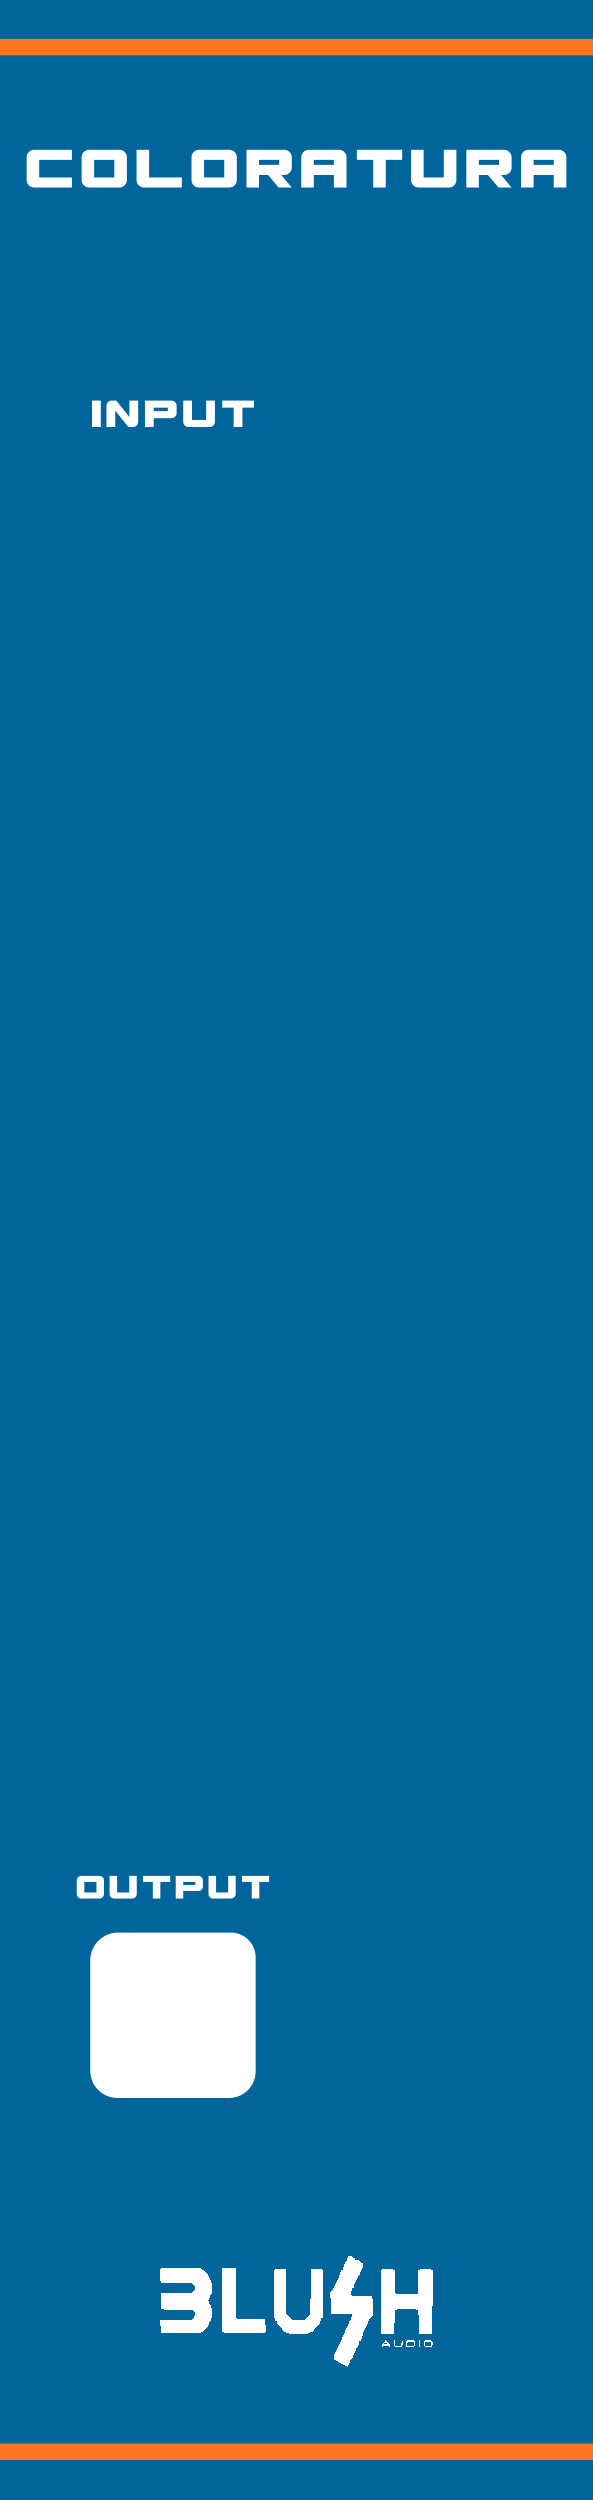
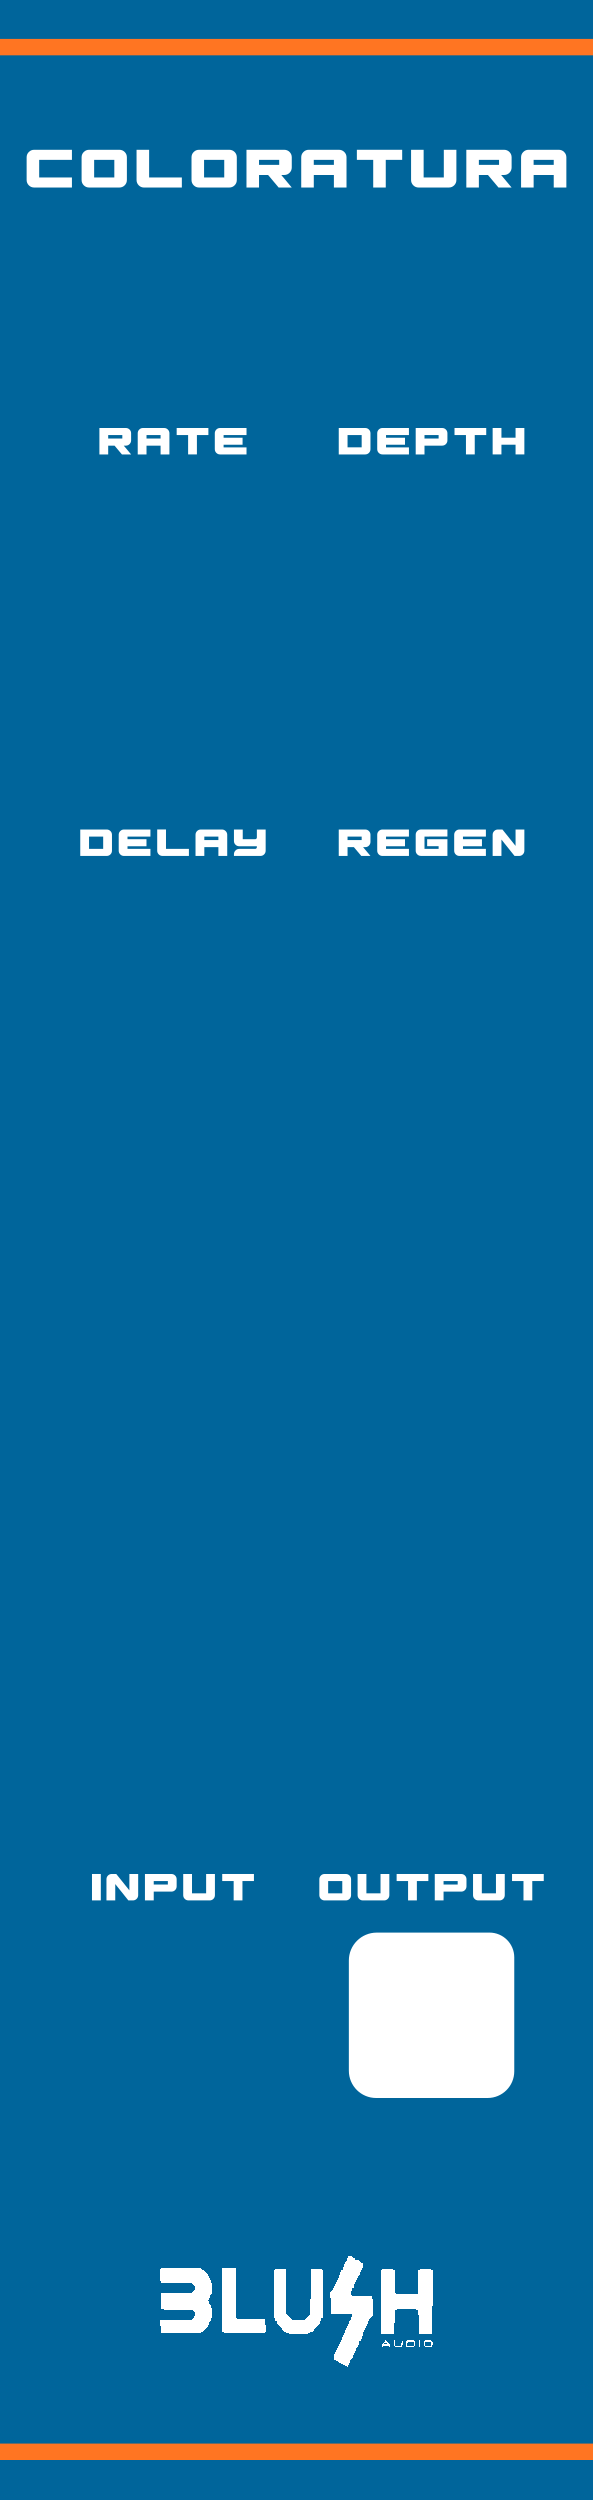
<svg xmlns="http://www.w3.org/2000/svg" width="30.48mm" height="128.5mm" viewBox="0 0 30.48 128.5" version="1.1" id="svg8">
  <defs id="defs2">
    </defs>
  <g id="layer1" transform="translate(0,-168.5)" style="display:inline">
    <rect style="display:inline;opacity:1;vector-effect:none;fill:#00659b;fill-opacity:1;fill-rule:evenodd;stroke:none;stroke-width:0.649;stroke-linecap:butt;stroke-linejoin:miter;stroke-miterlimit:4;stroke-dasharray:none;stroke-dashoffset:0;stroke-opacity:1;paint-order:normal" id="rect420" width="30.48" height="128.5" x="5.9211732e-17" y="168.5" />
-     <rect style="fill:#ff7522;stroke:#ff7522;stroke-width:0.236;fill-opacity:1;stroke-opacity:1" id="rect1043" width="30.244" height="0.608" x="0.118" y="170.618" />
-     <rect style="fill:#ff7522;stroke:#ff7522;stroke-width:0.236;fill-opacity:1;stroke-opacity:1" id="rect1391" width="30.244" height="0.608" x="0.118" y="294.218" />
-     <path style="fill:#ffffff;stroke-width:0.248" id="path959" width="8.502" height="8.502" x="4.639" y="267.835" d="m 6.072,267.835 h 5.795 a 1.274,1.274 45 0 1 1.274,1.274 v 5.858 a 1.37,1.37 135 0 1 -1.37,1.37 H 6.04 a 1.401,1.401 45 0 1 -1.401,-1.401 v -5.667 a 1.433,1.433 135 0 1 1.433,-1.433 z" />
+     <rect style="fill:#ff7522;fill-opacity:1;stroke:#ff7522;stroke-width:0.236;stroke-opacity:1" id="rect1043" width="30.244" height="0.608" x="0.118" y="170.618" />
+     <rect style="fill:#ff7522;fill-opacity:1;stroke:#ff7522;stroke-width:0.236;stroke-opacity:1" id="rect1391" width="30.244" height="0.608" x="0.118" y="294.218" />
+     <path style="fill:#ffffff;stroke-width:0.248" id="path959" width="8.502" height="8.502" x="17.931" y="267.835" d="m 19.364,267.835 h 5.795 a 1.274,1.274 45 0 1 1.274,1.274 v 5.858 a 1.37,1.37 135 0 1 -1.37,1.37 H 19.332 A 1.401,1.401 45 0 1 17.931,274.936 v -5.667 a 1.433,1.433 135 0 1 1.433,-1.433 z" />
  </g>
  <g id="layer3" style="display:inline">
-     <g aria-label="input" transform="translate(0,-168.5)" id="text4838" style="font-size:2.469px;line-height:1.25;font-family:Excluded;-inkscape-font-specification:'Excluded, Normal';display:inline;fill:#ffffff;stroke-width:0.265">
+     <g aria-label="input" transform="translate(0,-92.76722)" id="text4838" style="font-size:2.469px;line-height:1.25;font-family:Excluded;-inkscape-font-specification:'Excluded, Normal';display:inline;fill:#ffffff;stroke-width:0.265">
      <path d="m 4.728,190.448 v -1.358 h 0.454 v 1.358 z" id="path10773" />
      <path d="m 7.102,189.09 v 1.087 q 0,0.114 -0.079,0.193 -0.079,0.079 -0.193,0.079 H 6.598 l -0.674,-0.842 v 0.842 H 5.472 v -1.087 q 0,-0.114 0.079,-0.193 0.079,-0.079 0.193,-0.079 h 0.232 l 0.674,0.842 v -0.842 z" id="path10775" />
      <path d="m 8.808,189.09 q 0.114,0 0.193,0.079 0.079,0.079 0.079,0.193 v 0.363 q 0,0.111 -0.079,0.193 -0.079,0.079 -0.193,0.079 H 7.902 v 0.452 H 7.45 v -1.358 z m -0.18,0.543 v -0.18 H 7.902 v 0.18 z" id="path10777" />
      <path d="m 11.047,189.09 v 1.087 q 0,0.114 -0.079,0.193 -0.079,0.079 -0.193,0.079 H 9.689 q -0.114,0 -0.193,-0.079 -0.079,-0.079 -0.079,-0.193 v -1.087 h 0.452 v 0.995 h 0.726 v -0.995 z" id="path10779" />
      <path d="m 13.052,189.09 v 0.363 h -0.59 v 0.995 h -0.452 v -0.995 h -0.588 v -0.363 z" id="path10781" />
    </g>
    <g aria-label="coloratura" id="text4584" style="font-size:3.528px;line-height:1.25;font-family:Excluded;-inkscape-font-specification:'Excluded, Normal';fill:#ffffff;stroke-width:0.265">
      <path d="m 2.014,8.217 v 0.903 h 1.683 v 0.519 h -1.94 q -0.162,0 -0.275,-0.113 Q 1.369,9.413 1.369,9.251 V 8.087 q 0,-0.162 0.113,-0.275 0.113,-0.113 0.275,-0.113 h 1.94 v 0.519 z" id="path7183" />
      <path d="M 5.876,9.121 V 8.217 H 4.839 V 9.121 Z M 6.134,7.699 q 0.162,0 0.275,0.113 0.113,0.113 0.113,0.275 v 1.164 q 0,0.162 -0.113,0.275 -0.113,0.113 -0.275,0.113 H 4.582 q -0.162,0 -0.275,-0.113 Q 4.194,9.413 4.194,9.251 V 8.087 q 0,-0.162 0.113,-0.275 0.113,-0.113 0.275,-0.113 z" id="path7185" />
      <path d="m 9.347,9.121 v 0.519 h -1.94 q -0.162,0 -0.275,-0.113 Q 7.019,9.413 7.019,9.251 V 7.699 h 0.646 v 1.422 z" id="path7187" />
      <path d="M 11.526,9.121 V 8.217 h -1.037 v 0.903 z m 0.258,-1.422 q 0.162,0 0.275,0.113 0.113,0.113 0.113,0.275 v 1.164 q 0,0.162 -0.113,0.275 -0.113,0.113 -0.275,0.113 H 10.232 q -0.162,0 -0.275,-0.113 Q 9.844,9.413 9.844,9.251 V 8.087 q 0,-0.162 0.113,-0.275 0.113,-0.113 0.275,-0.113 z" id="path7189" />
      <path d="m 14.609,7.699 q 0.162,0 0.275,0.113 0.113,0.113 0.113,0.275 v 0.519 q 0,0.159 -0.113,0.275 -0.113,0.113 -0.275,0.113 h -0.152 l 0.54,0.646 H 14.323 L 13.78,8.994 H 13.314 V 9.639 H 12.669 V 7.699 Z m -0.258,0.776 v -0.258 h -1.037 v 0.258 z" id="path7191" />
      <path d="m 17.423,7.699 q 0.159,0 0.272,0.113 0.116,0.113 0.116,0.275 V 9.639 H 17.162 V 8.994 H 16.129 V 9.639 H 15.483 V 8.087 q 0,-0.162 0.113,-0.275 0.113,-0.113 0.275,-0.113 z m -0.261,0.776 v -0.258 h -1.034 v 0.258 z" id="path7193" />
      <path d="M 20.672,7.699 V 8.217 H 19.828 V 9.639 H 19.183 V 8.217 H 18.343 V 7.699 Z" id="path7195" />
      <path d="m 23.458,7.699 v 1.552 q 0,0.162 -0.113,0.275 -0.113,0.113 -0.275,0.113 h -1.552 q -0.162,0 -0.275,-0.113 Q 21.129,9.413 21.129,9.251 V 7.699 h 0.646 v 1.422 h 1.037 V 7.699 Z" id="path7197" />
      <path d="m 25.909,7.699 q 0.162,0 0.275,0.113 0.113,0.113 0.113,0.275 v 0.519 q 0,0.159 -0.113,0.275 -0.113,0.113 -0.275,0.113 h -0.152 l 0.54,0.646 H 25.623 L 25.08,8.994 H 24.614 V 9.639 H 23.969 V 7.699 Z m -0.258,0.776 v -0.258 h -1.037 v 0.258 z" id="path7199" />
      <path d="m 28.723,7.699 q 0.159,0 0.272,0.113 0.116,0.113 0.116,0.275 V 9.639 H 28.462 V 8.994 H 27.429 V 9.639 H 26.783 V 8.087 q 0,-0.162 0.113,-0.275 0.113,-0.113 0.275,-0.113 z m -0.261,0.776 v -0.258 h -1.034 v 0.258 z" id="path7201" />
    </g>
    <path d="m 17.871,116.034 c -0.03,0.036 -0.055,0.093 -0.055,0.127 0,0.033 -0.011,0.061 -0.025,0.061 -0.03,0 -0.108,0.176 -0.108,0.242 v 0.047 h -0.033 -0.033 v 0.072 0.072 H 17.583 17.55 v 0.072 0.072 h -0.033 -0.033 v 0.053 c 0,0.029 -0.032,0.115 -0.072,0.19 -0.039,0.075 -0.128,0.257 -0.197,0.403 -0.069,0.147 -0.15,0.295 -0.179,0.33 l -0.053,0.064 0.009,0.539 0.009,0.539 0.557,0.01 0.557,0.01 -0.022,0.099 c -0.012,0.054 -0.035,0.104 -0.05,0.111 -0.016,0.007 -0.028,0.043 -0.028,0.082 v 0.07 h -0.033 -0.033 v 0.051 c 0,0.06 -0.139,0.36 -0.175,0.378 -0.014,0.007 -0.025,0.033 -0.025,0.058 0,0.025 -0.06,0.173 -0.133,0.328 -0.073,0.155 -0.133,0.304 -0.133,0.331 0,0.027 -0.011,0.049 -0.025,0.049 -0.014,0 -0.052,0.061 -0.085,0.136 -0.033,0.075 -0.096,0.209 -0.141,0.299 -0.083,0.168 -0.096,0.242 -0.061,0.341 l 0.02,0.057 h 0.056 c 0.031,0 0.07,0.014 0.088,0.031 0.046,0.045 0.481,0.295 0.514,0.295 0.03,0 0.132,-0.205 0.132,-0.264 0,-0.02 0.026,-0.062 0.058,-0.094 0.075,-0.076 0.141,-0.205 0.141,-0.275 v -0.055 h 0.033 0.033 v -0.072 -0.072 h 0.033 0.033 v -0.072 -0.072 h 0.031 c 0.035,0 0.135,-0.205 0.135,-0.277 v -0.049 h 0.033 0.033 v -0.072 -0.072 h 0.033 0.033 v -0.072 -0.072 h 0.033 0.033 v -0.085 -0.085 l 0.165,-0.354 0.165,-0.354 0.07,-0.066 0.07,-0.066 0.009,-0.355 c 0.005,-0.195 0.002,-0.433 -0.006,-0.527 l -0.015,-0.172 h -0.522 -0.522 l -0.035,-0.038 -0.035,-0.038 0.016,-0.089 0.016,-0.089 h 0.029 0.029 v -0.072 -0.072 h 0.033 0.033 l 0.003,-0.063 c 0.002,-0.035 0.046,-0.145 0.099,-0.245 0.053,-0.1 0.106,-0.21 0.117,-0.245 0.011,-0.035 0.034,-0.063 0.05,-0.063 h 0.029 v -0.051 c 0,-0.028 0.045,-0.144 0.1,-0.257 l 0.1,-0.207 v -0.087 -0.087 h -0.067 -0.066 v -0.027 c 0,-0.033 -0.162,-0.118 -0.223,-0.118 h -0.044 l -0.019,-0.054 -0.019,-0.054 h -0.061 c -0.034,0 -0.07,-0.016 -0.082,-0.036 l -0.02,-0.036 h -0.076 -0.076 l -0.055,0.066 m -6.38,0.538 -0.058,0.017 v 1.641 1.641 l 0.104,0.023 0.104,0.023 h 0.935 0.935 l 0.076,-0.022 0.076,-0.022 -0.01,-0.331 -0.01,-0.331 -0.736,-0.01 -0.736,-0.01 -0.02,-0.081 -0.02,-0.081 v -1.219 -1.219 l -0.053,-0.022 c -0.059,-0.025 -0.498,-0.022 -0.587,0.003 m -3.236,0.059 c -0.009,0.026 -0.013,0.194 -0.007,0.371 l 0.01,0.323 0.808,0.01 0.808,0.01 0.081,0.088 0.081,0.088 v 0.076 0.076 l -0.081,0.088 -0.081,0.088 -0.808,0.01 -0.808,0.01 v 0.417 0.417 l 0.813,0.01 0.813,0.01 0.076,0.078 0.076,0.078 v 0.073 0.073 l -0.089,0.102 -0.089,0.102 H 9.05 8.24 l 0.01,0.335 0.01,0.335 1.013,0.01 1.013,0.01 0.101,-0.052 c 0.162,-0.084 0.384,-0.379 0.384,-0.51 v -0.055 h 0.033 0.033 v -0.072 -0.072 h 0.033 0.033 v -0.272 -0.272 h -0.033 -0.033 v -0.072 -0.072 h -0.033 -0.033 v -0.055 c 0,-0.03 -0.019,-0.089 -0.042,-0.132 l -0.042,-0.077 0.042,-0.017 c 0.023,-0.009 0.042,-0.036 0.042,-0.06 0,-0.064 0.079,-0.239 0.108,-0.239 h 0.025 v -0.249 -0.249 l -0.132,-0.28 -0.132,-0.28 -0.091,-0.079 c -0.05,-0.043 -0.127,-0.099 -0.171,-0.124 l -0.08,-0.045 H 9.285 8.274 l -0.017,0.048 m 5.879,0.012 -0.042,0.018 v 1.227 1.227 l 0.033,0.022 0.033,0.022 v 0.07 0.07 h 0.033 0.033 v 0.054 0.054 l 0.197,0.218 0.197,0.218 h 0.053 0.053 v 0.036 0.036 h 0.065 0.065 l 0.02,0.036 0.02,0.036 h 0.445 0.445 l 0.02,-0.036 0.02,-0.036 h 0.065 0.065 v -0.036 -0.036 h 0.055 0.055 l 0.195,-0.223 0.195,-0.223 v -0.049 -0.049 h 0.033 0.033 v -0.072 -0.072 h 0.033 0.033 v -1.249 -1.249 l -0.076,-0.021 c -0.042,-0.011 -0.18,-0.016 -0.308,-0.01 l -0.232,0.011 -0.009,1.146 -0.009,1.146 -0.136,0.149 -0.136,0.149 h -0.341 -0.341 l -0.137,-0.145 -0.137,-0.145 v -1.137 -1.137 l -0.053,-0.022 c -0.062,-0.026 -0.477,-0.024 -0.538,0.003 m 5.519,0.003 -0.075,0.016 0.009,1.655 0.009,1.655 h 0.332 0.332 l 0.017,-0.604 0.017,-0.604 0.028,-0.03 0.028,-0.03 0.436,-0.012 0.436,-0.012 0.142,0.023 0.142,0.023 0.009,0.623 0.009,0.623 h 0.349 0.349 l 0.009,-1.653 0.009,-1.653 -0.104,-0.023 c -0.057,-0.012 -0.184,-0.023 -0.281,-0.023 h -0.177 l -0.084,0.035 -0.084,0.035 -0.009,0.608 -0.009,0.608 -0.565,0.01 -0.565,0.01 -0.042,-0.062 -0.042,-0.062 v -0.568 -0.568 l -0.075,-0.022 c -0.082,-0.024 -0.43,-0.022 -0.549,0.003 m 0.064,3.754 -0.105,0.118 v 0.069 0.069 l 0.04,-0.043 0.04,-0.043 h 0.143 0.143 v 0.036 c 0,0.02 0.015,0.036 0.033,0.036 h 0.033 v -0.063 -0.063 l -0.11,-0.117 -0.11,-0.117 -0.105,0.119 m 0.526,0.009 v 0.129 l 0.048,0.052 0.047,0.052 h 0.14 0.14 l 0.044,-0.063 0.044,-0.063 v -0.098 -0.098 l -0.031,-0.021 -0.031,-0.021 -0.01,0.137 -0.01,0.137 -0.158,0.011 -0.158,0.011 v -0.147 -0.147 h -0.033 -0.033 v 0.129 m 0.654,-0.105 c -0.012,0.013 -0.022,0.095 -0.022,0.181 v 0.157 h 0.185 0.185 l 0.048,-0.052 0.048,-0.052 v -0.078 -0.078 l -0.048,-0.052 -0.048,-0.052 h -0.163 c -0.09,0 -0.173,0.011 -0.185,0.024 m 0.643,0.157 v 0.185 l 0.033,-0.022 0.033,-0.022 v -0.141 -0.141 l -0.033,-0.022 -0.033,-0.022 v 0.185 m 0.274,-0.127 -0.042,0.051 v 0.077 0.077 l 0.047,0.052 0.048,0.052 h 0.138 0.138 l 0.048,-0.052 0.047,-0.052 v -0.078 -0.078 l -0.047,-0.052 -0.048,-0.052 -0.144,0.003 -0.144,0.003 -0.042,0.051 m -1.903,0.142 c 0,0.011 -0.037,0.021 -0.083,0.021 h -0.083 v -0.029 c 0,-0.016 0.017,-0.048 0.038,-0.07 l 0.038,-0.041 0.045,0.049 c 0.025,0.027 0.045,0.059 0.045,0.07 m 1.363,-0.016 v 0.109 H 21.107 20.941 v -0.085 c 0,-0.117 0.023,-0.133 0.188,-0.133 h 0.144 v 0.109 m 0.898,0 v 0.109 h -0.166 -0.166 v -0.109 -0.109 h 0.166 0.166 v 0.109" id="gge1502" stroke="none" layerid="3" style="display:inline;fill:#ffffff;fill-opacity:1;stroke:none;stroke-width:0.222;stroke-linecap:round;stroke-linejoin:round;shape-rendering:crispEdges" />
-     <g aria-label="output" id="text15934" style="font-size:2.117px;line-height:1.25;font-family:Excluded;-inkscape-font-specification:'Excluded, Normal';display:inline;fill:#ffffff;stroke-width:0.265" transform="translate(-8.4883057e-6,-168.5)">
-       <path d="m 4.956,265.773 v -0.542 H 4.334 v 0.542 z m 0.155,-0.853 q 0.097,0 0.165,0.068 0.068,0.068 0.068,0.165 v 0.699 q 0,0.097 -0.068,0.165 -0.068,0.068 -0.165,0.068 H 4.179 q -0.097,0 -0.165,-0.068 -0.068,-0.068 -0.068,-0.165 v -0.699 q 0,-0.097 0.068,-0.165 0.068,-0.068 0.165,-0.068 z" id="path16200" style="fill:#ffffff" />
-       <path d="m 7.03,264.92 v 0.931 q 0,0.097 -0.068,0.165 -0.068,0.068 -0.165,0.068 H 5.866 q -0.097,0 -0.165,-0.068 -0.068,-0.068 -0.068,-0.165 v -0.931 h 0.387 v 0.853 h 0.622 v -0.853 z" id="path16202" style="fill:#ffffff" />
-       <path d="m 8.748,264.92 v 0.311 H 8.243 v 0.853 H 7.855 v -0.853 H 7.351 v -0.311 z" id="path16204" style="fill:#ffffff" />
-       <path d="m 10.196,264.92 q 0.097,0 0.165,0.068 0.068,0.068 0.068,0.165 v 0.311 q 0,0.095 -0.068,0.165 -0.068,0.068 -0.165,0.068 H 9.419 v 0.387 H 9.032 v -1.164 z m -0.155,0.466 v -0.155 H 9.419 v 0.155 z" id="path16206" style="fill:#ffffff" />
-       <path d="m 12.115,264.92 v 0.931 q 0,0.097 -0.068,0.165 -0.068,0.068 -0.165,0.068 h -0.931 q -0.097,0 -0.165,-0.068 -0.068,-0.068 -0.068,-0.165 v -0.931 h 0.387 v 0.853 h 0.622 v -0.853 z" id="path16208" style="fill:#ffffff" />
-       <path d="m 13.833,264.92 v 0.311 h -0.506 v 0.853 h -0.387 v -0.853 h -0.504 v -0.311 z" id="path16210" style="fill:#ffffff" />
+     <g aria-label="rate" transform="translate(0,-168.5)" id="text1896" style="font-size:2.469px;line-height:1.25;font-family:Excluded;-inkscape-font-specification:'Excluded, Normal';display:inline;fill:#ffffff;stroke-width:0.265">
+       <path d="m 6.467,190.499 q 0.114,0 0.193,0.079 0.079,0.079 0.079,0.193 v 0.363 q 0,0.111 -0.079,0.193 -0.079,0.079 -0.193,0.079 H 6.361 l 0.378,0.452 H 6.267 l -0.38,-0.452 H 5.561 v 0.452 H 5.109 v -1.358 z m -0.18,0.543 v -0.18 H 5.561 v 0.18 z" id="path13334" />
+       <path d="m 8.437,190.499 q 0.111,0 0.19,0.079 0.081,0.079 0.081,0.193 v 1.087 H 8.254 v -0.452 H 7.531 v 0.452 H 7.079 v -1.087 q 0,-0.114 0.079,-0.193 0.079,-0.079 0.193,-0.079 z m -0.183,0.543 v -0.18 H 7.531 v 0.18 z" id="path13336" />
+       <path d="m 10.711,190.499 v 0.363 h -0.59 v 0.995 H 9.669 v -0.995 H 9.081 v -0.363 z" id="path13338" />
+       <path d="m 11.493,190.862 v 0.136 h 0.975 v 0.361 h -0.975 v 0.136 h 1.178 v 0.363 h -1.358 q -0.114,0 -0.193,-0.079 -0.079,-0.079 -0.079,-0.193 v -0.815 q 0,-0.114 0.079,-0.193 0.079,-0.079 0.193,-0.079 h 1.358 v 0.363 z" id="path13340" />
+     </g>
+     <g aria-label="depth" transform="translate(0,-168.5)" id="text6584" style="font-size:2.469px;line-height:1.25;font-family:Excluded;-inkscape-font-specification:'Excluded, Normal';display:inline;fill:#ffffff;stroke-width:0.265">
+       <path d="m 18.77,190.499 q 0.114,0 0.193,0.079 0.079,0.079 0.079,0.193 v 0.815 q 0,0.114 -0.079,0.193 -0.079,0.079 -0.193,0.079 h -1.358 v -1.358 z m -0.18,0.995 v -0.632 h -0.726 v 0.632 z" id="path13323" />
+       <path d="m 19.842,190.862 v 0.136 h 0.975 v 0.361 h -0.975 v 0.136 h 1.178 v 0.363 H 19.661 q -0.114,0 -0.193,-0.079 -0.079,-0.079 -0.079,-0.193 v -0.815 q 0,-0.114 0.079,-0.193 0.079,-0.079 0.193,-0.079 h 1.358 v 0.363 z" id="path13325" />
+       <path d="m 22.725,190.499 q 0.114,0 0.193,0.079 0.079,0.079 0.079,0.193 v 0.363 q 0,0.111 -0.079,0.193 -0.079,0.079 -0.193,0.079 h -0.906 v 0.452 h -0.452 v -1.358 z m -0.18,0.543 v -0.18 h -0.726 v 0.18 z" id="path13327" />
+       <path d="m 24.992,190.499 v 0.363 h -0.59 v 0.995 h -0.452 v -0.995 H 23.362 v -0.363 z" id="path13329" />
+       <path d="m 26.952,190.499 v 1.358 h -0.452 v -0.499 h -0.726 v 0.499 h -0.452 v -1.358 h 0.452 v 0.499 h 0.726 v -0.499 z" id="path13331" />
+     </g>
+     <g aria-label="delay" transform="translate(0,-168.5)" id="text6588" style="font-size:2.469px;line-height:1.25;font-family:Excluded;-inkscape-font-specification:'Excluded, Normal';display:inline;fill:#ffffff;stroke-width:0.265">
+       <path d="m 5.483,211.137 q 0.114,0 0.193,0.079 0.079,0.079 0.079,0.193 v 0.815 q 0,0.114 -0.079,0.193 -0.079,0.079 -0.193,0.079 h -1.358 v -1.358 z m -0.18,0.995 v -0.632 H 4.577 v 0.632 z" id="path13312" />
+       <path d="m 6.554,211.5 v 0.136 h 0.975 v 0.361 H 6.554 v 0.136 h 1.178 v 0.363 h -1.358 q -0.114,0 -0.193,-0.079 -0.079,-0.079 -0.079,-0.193 v -0.815 q 0,-0.114 0.079,-0.193 0.079,-0.079 0.193,-0.079 h 1.358 v 0.363 z" id="path13314" />
+       <path d="m 9.71,212.132 v 0.363 h -1.358 q -0.114,0 -0.193,-0.079 -0.079,-0.079 -0.079,-0.193 v -1.087 h 0.452 v 0.995 z" id="path13316" />
+       <path d="m 11.408,211.137 q 0.111,0 0.19,0.079 0.081,0.079 0.081,0.193 v 1.087 h -0.454 v -0.452 H 10.502 v 0.452 h -0.452 v -1.087 q 0,-0.114 0.079,-0.193 0.079,-0.079 0.193,-0.079 z m -0.183,0.543 v -0.18 H 10.502 v 0.18 z" id="path13318" />
+       <path d="m 13.655,211.137 v 1.087 q 0,0.114 -0.079,0.193 -0.079,0.079 -0.193,0.079 h -1.358 v -0.091 q 0,-0.111 0.079,-0.19 0.079,-0.082 0.193,-0.082 h 0.815 q 0.037,0 0.064,-0.025 0.027,-0.027 0.027,-0.064 v -0.047 h -0.906 q -0.114,0 -0.193,-0.079 -0.079,-0.079 -0.079,-0.193 v -0.588 h 0.452 v 0.499 h 0.635 q 0.037,0 0.064,-0.027 0.027,-0.027 0.027,-0.064 v -0.407 z" id="path13320" />
+     </g>
+     <g aria-label="regen" transform="translate(0,-168.5)" id="text6592" style="font-size:2.469px;line-height:1.25;font-family:Excluded;-inkscape-font-specification:'Excluded, Normal';display:inline;fill:#ffffff;stroke-width:0.265">
+       <path d="m 18.77,211.137 q 0.114,0 0.193,0.079 0.079,0.079 0.079,0.193 v 0.363 q 0,0.111 -0.079,0.193 -0.079,0.079 -0.193,0.079 h -0.106 l 0.378,0.452 h -0.472 l -0.38,-0.452 h -0.326 v 0.452 h -0.452 v -1.358 z m -0.18,0.543 v -0.18 h -0.726 v 0.18 z" id="path13301" />
+       <path d="m 19.842,211.5 v 0.136 h 0.975 v 0.361 h -0.975 v 0.136 h 1.178 v 0.363 H 19.661 q -0.114,0 -0.193,-0.079 -0.079,-0.079 -0.079,-0.193 v -0.815 q 0,-0.114 0.079,-0.193 0.079,-0.079 0.193,-0.079 h 1.358 v 0.363 z" id="path13303" />
+       <path d="m 21.819,211.5 v 0.632 h 0.726 v -0.136 H 21.955 v -0.361 h 1.042 v 0.859 h -1.358 q -0.114,0 -0.193,-0.079 -0.079,-0.079 -0.079,-0.193 v -0.815 q 0,-0.114 0.079,-0.193 0.079,-0.079 0.193,-0.079 h 1.358 v 0.363 z" id="path13305" />
+       <path d="m 23.796,211.5 v 0.136 H 24.772 v 0.361 h -0.975 v 0.136 h 1.178 v 0.363 h -1.358 q -0.114,0 -0.193,-0.079 -0.079,-0.079 -0.079,-0.193 v -0.815 q 0,-0.114 0.079,-0.193 0.079,-0.079 0.193,-0.079 h 1.358 v 0.363 z" id="path13307" />
+       <path d="m 26.952,211.137 v 1.087 q 0,0.114 -0.079,0.193 -0.079,0.079 -0.193,0.079 H 26.448 l -0.674,-0.842 v 0.842 h -0.452 v -1.087 q 0,-0.114 0.079,-0.193 0.079,-0.079 0.193,-0.079 h 0.232 l 0.674,0.842 v -0.842 z" id="path13309" />
+     </g>
+     <g aria-label="output" transform="translate(0,-168.5)" id="text10264" style="font-size:2.469px;line-height:1.25;font-family:Excluded;-inkscape-font-specification:'Excluded, Normal';display:inline;fill:#ffffff;stroke-width:0.265">
+       <path d="m 17.593,265.818 v -0.632 h -0.726 v 0.632 z m 0.18,-0.995 q 0.114,0 0.193,0.079 0.079,0.079 0.079,0.193 v 0.815 q 0,0.114 -0.079,0.193 -0.079,0.079 -0.193,0.079 h -1.087 q -0.114,0 -0.193,-0.079 -0.079,-0.079 -0.079,-0.193 v -0.815 q 0,-0.114 0.079,-0.193 0.079,-0.079 0.193,-0.079 z" id="path13288" />
+       <path d="m 20.012,264.823 v 1.087 q 0,0.114 -0.079,0.193 -0.079,0.079 -0.193,0.079 h -1.087 q -0.114,0 -0.193,-0.079 -0.079,-0.079 -0.079,-0.193 v -1.087 h 0.452 v 0.995 h 0.726 v -0.995 z" id="path13290" />
+       <path d="m 22.017,264.823 v 0.363 H 21.427 v 0.995 h -0.452 v -0.995 h -0.588 v -0.363 z" id="path13292" />
+       <path d="m 23.705,264.823 q 0.114,0 0.193,0.079 0.079,0.079 0.079,0.193 v 0.363 q 0,0.111 -0.079,0.193 -0.079,0.079 -0.193,0.079 h -0.906 v 0.452 h -0.452 v -1.358 z m -0.18,0.543 v -0.18 h -0.726 v 0.18 z" id="path13294" />
+       <path d="m 25.945,264.823 v 1.087 q 0,0.114 -0.079,0.193 -0.079,0.079 -0.193,0.079 h -1.087 q -0.114,0 -0.193,-0.079 -0.079,-0.079 -0.079,-0.193 v -1.087 h 0.452 v 0.995 h 0.726 v -0.995 z" id="path13296" />
+       <path d="m 27.949,264.823 v 0.363 h -0.59 v 0.995 h -0.452 v -0.995 H 26.319 v -0.363 z" id="path13298" />
    </g>
  </g>
  <g id="layer2" style="display:none">
-     <circle r="4" cy="27.619" cx="8.89" id="circle4956" style="display:inline;opacity:1;vector-effect:none;fill:#00ff00;fill-opacity:1;fill-rule:evenodd;stroke:none;stroke-width:1;stroke-linecap:butt;stroke-linejoin:miter;stroke-miterlimit:4;stroke-dasharray:none;stroke-dashoffset:0;stroke-opacity:1;paint-order:normal" />
-     <circle style="display:inline;opacity:1;vector-effect:none;fill:#0000ff;fill-opacity:1;fill-rule:evenodd;stroke:none;stroke-width:1;stroke-linecap:butt;stroke-linejoin:miter;stroke-miterlimit:4;stroke-dasharray:none;stroke-dashoffset:0;stroke-opacity:1;paint-order:normal" id="circle881" cx="8.89" cy="103.586" r="4" />
+     <circle r="4" cy="103.586" cx="8.89" id="circle4956" style="display:inline;opacity:1;vector-effect:none;fill:#00ff00;fill-opacity:1;fill-rule:evenodd;stroke:none;stroke-width:1;stroke-linecap:butt;stroke-linejoin:miter;stroke-miterlimit:4;stroke-dasharray:none;stroke-dashoffset:0;stroke-opacity:1;paint-order:normal" />
+     <circle style="display:inline;opacity:1;vector-effect:none;fill:#0000ff;fill-opacity:1;fill-rule:evenodd;stroke:none;stroke-width:1;stroke-linecap:butt;stroke-linejoin:miter;stroke-miterlimit:4;stroke-dasharray:none;stroke-dashoffset:0;stroke-opacity:1;paint-order:normal" id="circle881" cx="22.182" cy="103.586" r="4" />
  </g>
</svg>
